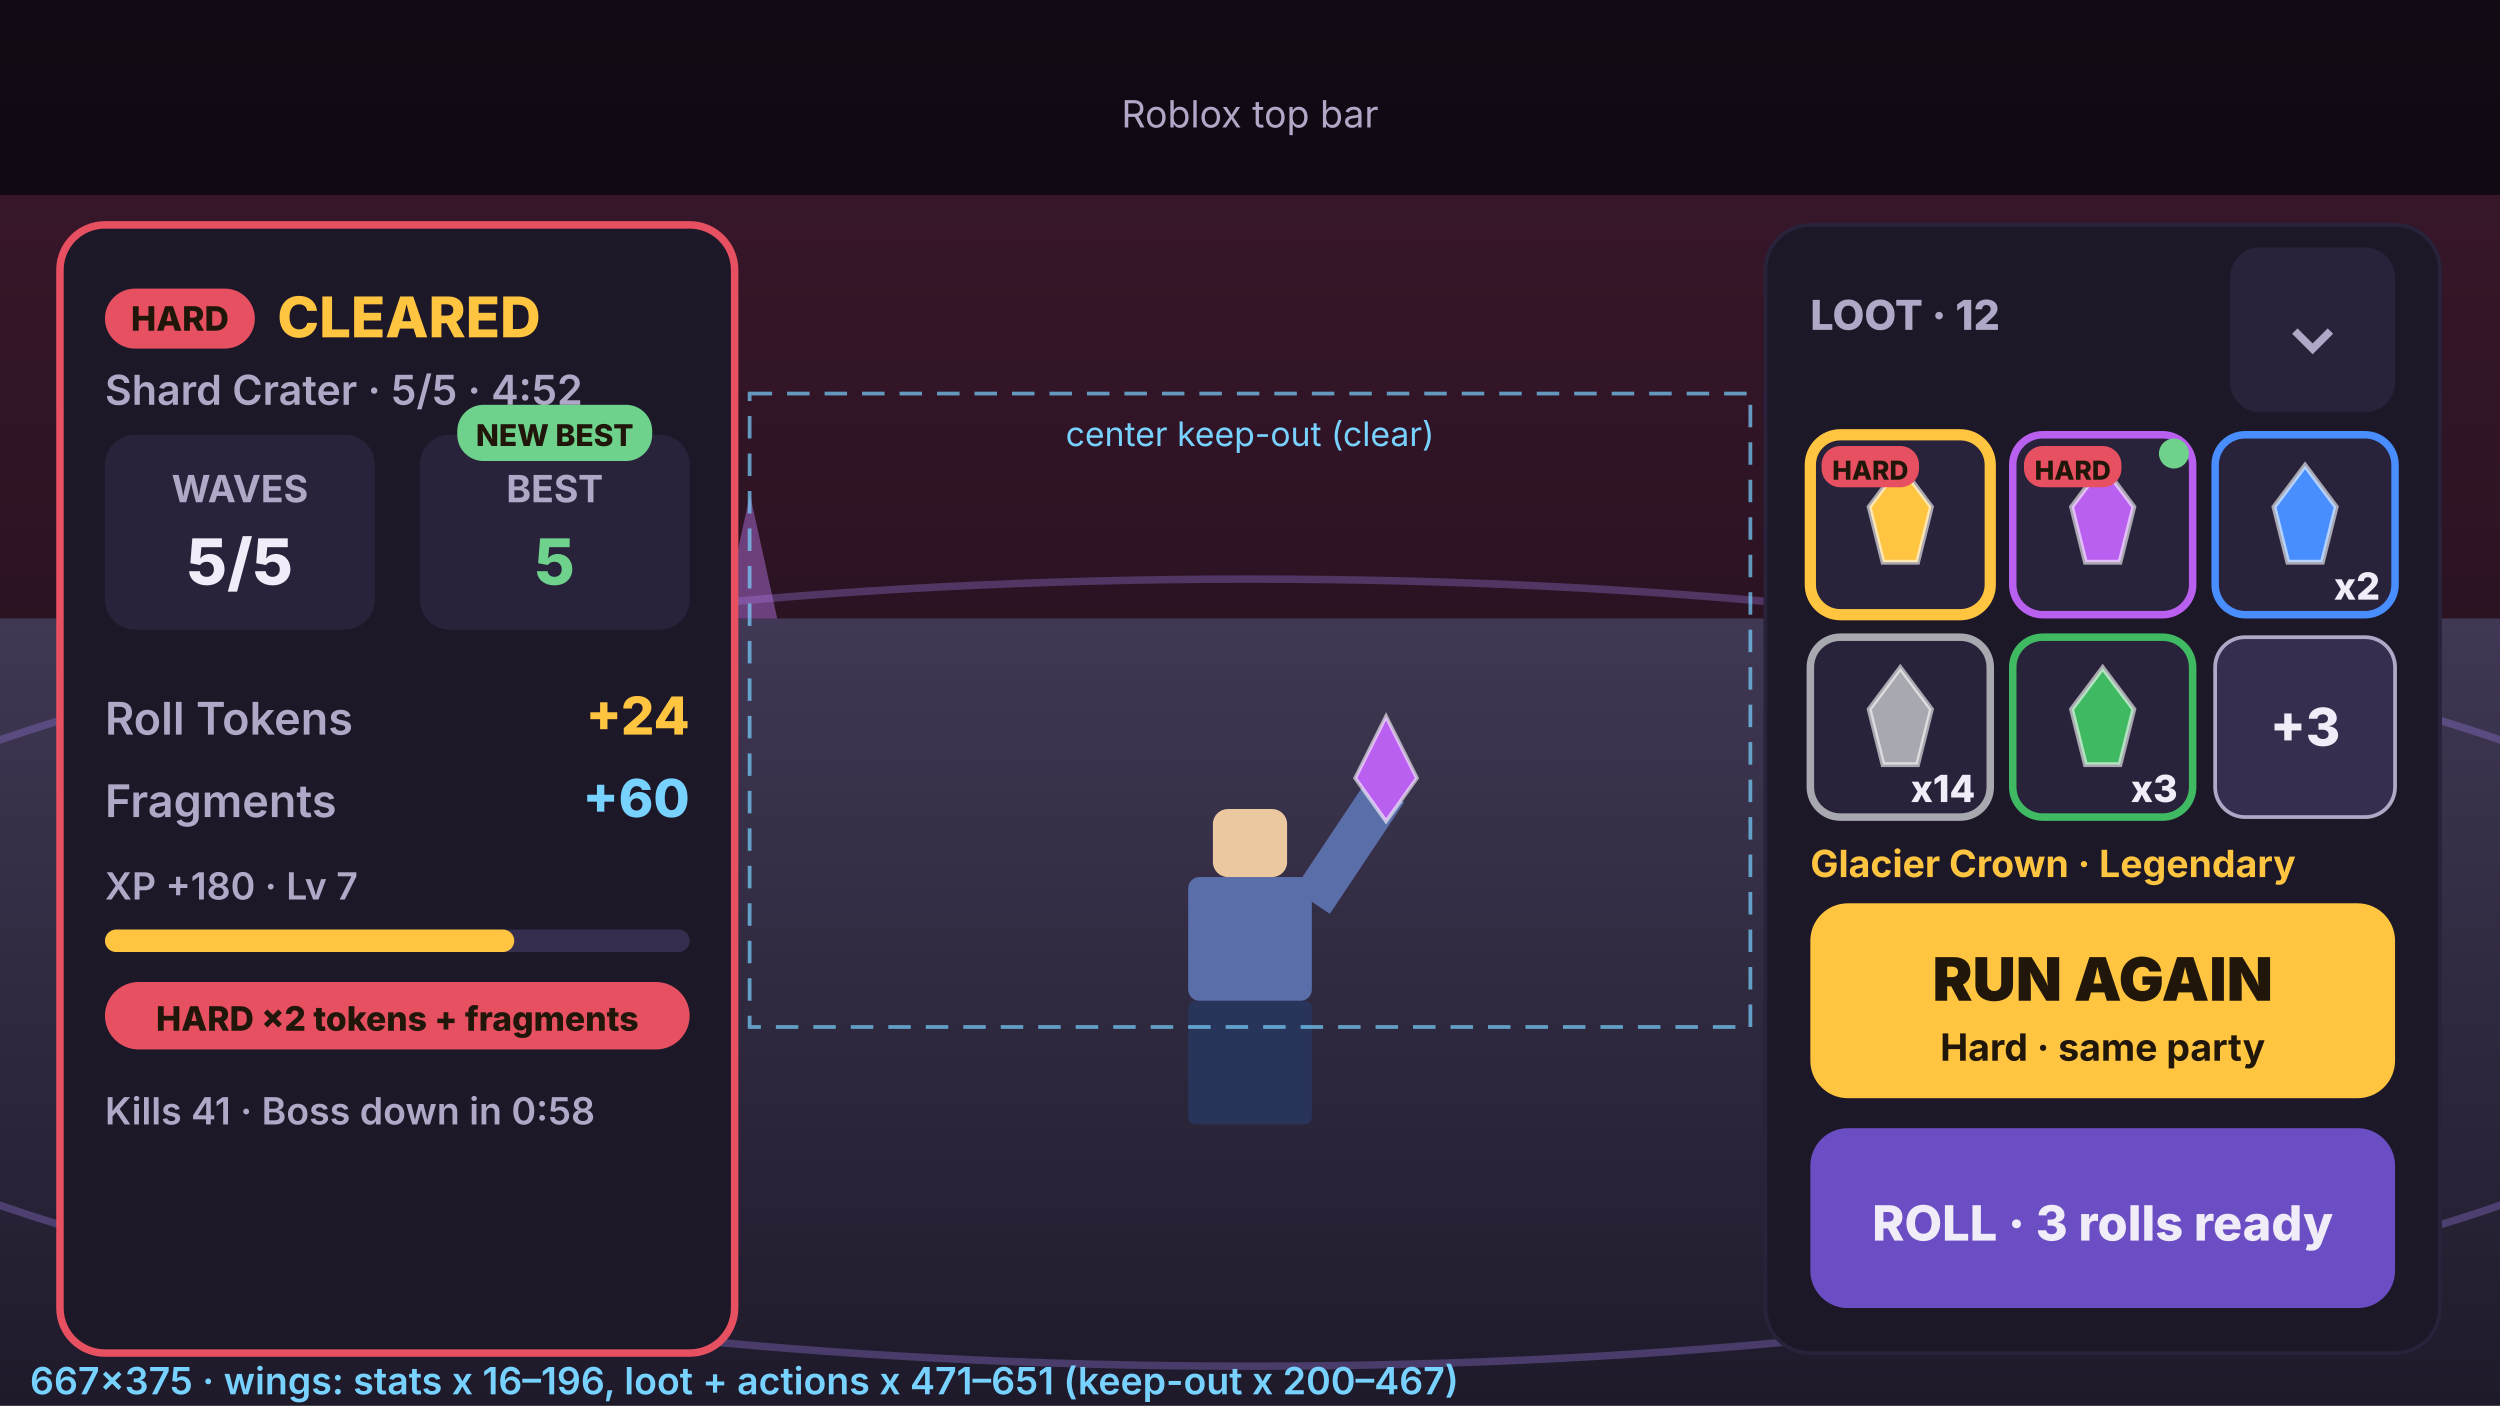
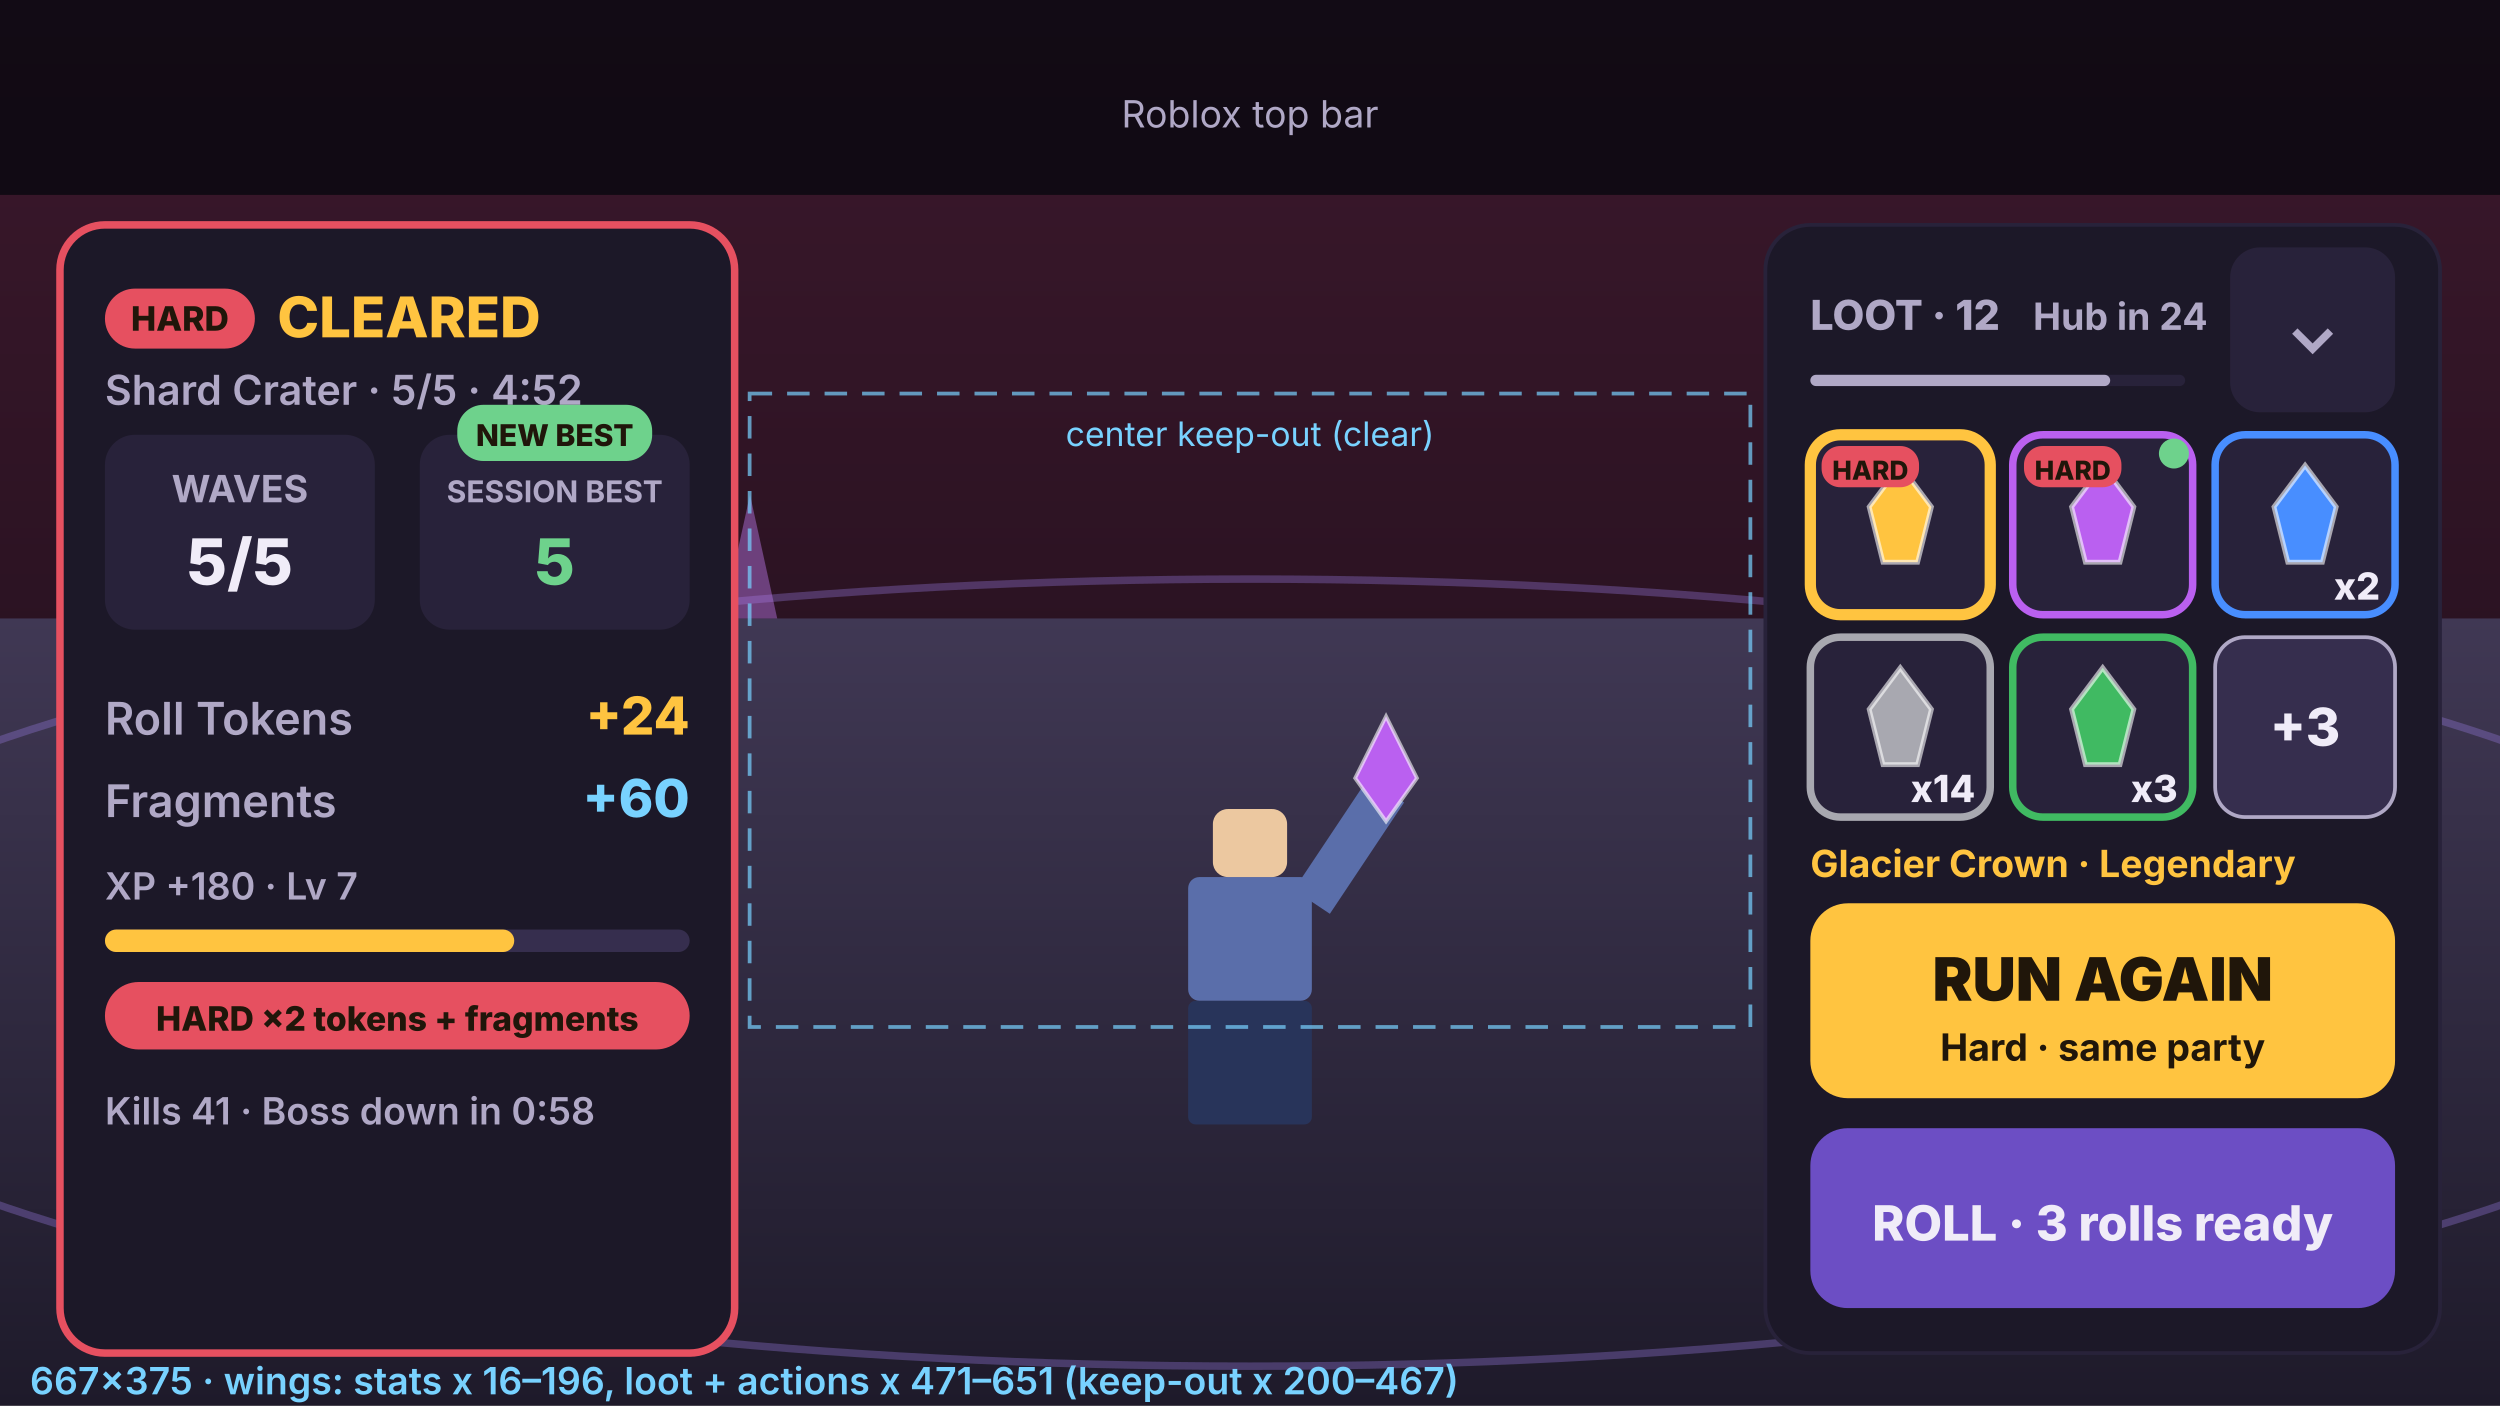
<svg xmlns="http://www.w3.org/2000/svg" width="667" height="375" viewBox="0 0 667 375">
  <defs>
    <linearGradient id="asky" x1="0" y1="0" x2="0" y2="1">
      <stop offset="0" stop-color="rgb(60,24,44)" />
      <stop offset="1" stop-color="rgb(22,12,22)" />
    </linearGradient>
    <linearGradient id="agnd" x1="0" y1="0" x2="0" y2="1">
      <stop offset="0" stop-color="rgb(64,56,84)" />
      <stop offset="1" stop-color="rgb(30,26,42)" />
    </linearGradient>
  </defs>
  <rect x="0" y="0" width="667" height="375" rx="0" fill="url(#asky)" />
  <polygon points="0,165.0 667,165.0 667,375 0,375" fill="url(#agnd)" />
  <ellipse cx="333.5" cy="259.5" rx="413.54" ry="105.0" fill="none" stroke="rgb(150,120,220)" stroke-opacity="0.35" stroke-width="2" />
  <polygon points="53.36,105.0 66.56,165.0 40.16,165.0" fill="rgb(120,170,255)" opacity="0.45" />
  <polygon points="600.3,117.0 610.86,165.0 589.74,165.0" fill="rgb(186,120,232)" opacity="0.45" />
  <polygon points="200.1,132.0 207.36,165.0 192.84,165.0" fill="rgb(186,120,232)" opacity="0.45" />
  <polygon points="480.24,129.0 488.16,165.0 472.32,165.0" fill="rgb(120,170,255)" opacity="0.45" />
  <rect x="317.0" y="267.0" width="33.0" height="33.0" rx="2" fill="rgb(40,52,90)" />
  <rect x="317.0" y="234.0" width="33.0" height="33.0" rx="3" fill="rgb(90,110,170)" />
  <rect x="323.6" y="215.85" width="19.8" height="18.15" rx="4" fill="rgb(236,200,160)" />
  <line x1="350.0" y1="240.6" x2="369.8" y2="210.9" stroke="rgb(90,110,170)" stroke-width="11.55" />
  <polygon points="369.8,191.1 378.05,207.6 369.8,219.15 361.55,207.6" fill="rgb(186,96,240)" stroke="white" stroke-opacity="0.6" />
  <rect x="0" y="0" width="667" height="52" rx="0" fill="rgb(10,8,16)" opacity="0.85" />
  <text x="333.5" y="34" font-family="'Builder Sans','BuilderSans','Inter','Segoe UI',Arial,sans-serif" font-size="10" font-weight="400" fill="rgb(176,168,198)" text-anchor="middle">Roblox top bar</text>
  <rect x="200" y="105" width="267" height="169" rx="0" fill="none" stroke="rgb(120,210,255)" stroke-width="1" stroke-dasharray="6 4" stroke-opacity="0.7" />
  <text x="333.5" y="119" font-family="'Builder Sans','BuilderSans','Inter','Segoe UI',Arial,sans-serif" font-size="9" font-weight="400" fill="rgb(120,210,255)" text-anchor="middle">center keep-out (clear)</text>
  <rect x="16" y="60" width="180" height="301" rx="12" fill="rgb(28,24,40)" stroke="rgb(230,80,96)" stroke-width="2" />
  <rect x="28" y="77" width="40" height="16" rx="8.0" fill="rgb(230,80,96)" />
  <text x="48.0" y="88.24" font-family="'Builder Sans','BuilderSans','Inter','Segoe UI',Arial,sans-serif" font-size="9" font-weight="800" fill="rgb(32,22,10)" text-anchor="middle">HARD</text>
  <text x="74" y="90" font-family="'Builder Sans','BuilderSans','Inter','Segoe UI',Arial,sans-serif" font-size="15" font-weight="800" fill="rgb(255,196,64)" text-anchor="start">CLEARED</text>
  <text x="28" y="108" font-family="'Builder Sans','BuilderSans','Inter','Segoe UI',Arial,sans-serif" font-size="11" font-weight="600" fill="rgb(176,168,198)" text-anchor="start">Shard Crater · 5/5 · 4:52</text>
  <rect x="28" y="116" width="72.0" height="52" rx="8" fill="rgb(40,34,58)" />
  <text x="64.0" y="134" font-family="'Builder Sans','BuilderSans','Inter','Segoe UI',Arial,sans-serif" font-size="10" font-weight="700" fill="rgb(176,168,198)" text-anchor="middle">WAVES</text>
  <text x="64.0" y="156" font-family="'Builder Sans','BuilderSans','Inter','Segoe UI',Arial,sans-serif" font-size="17" font-weight="800" fill="rgb(240,236,248)" text-anchor="middle">5/5</text>
  <rect x="112.0" y="116" width="72.0" height="52" rx="8" fill="rgb(40,34,58)" />
-   <text x="148.0" y="134" font-family="'Builder Sans','BuilderSans','Inter','Segoe UI',Arial,sans-serif" font-size="10" font-weight="700" fill="rgb(176,168,198)" text-anchor="middle">BEST</text>
+   <text x="148.0" y="134" font-family="'Builder Sans','BuilderSans','Inter','Segoe UI',Arial,sans-serif" font-size="8" font-weight="700" fill="rgb(176,168,198)" text-anchor="middle">SESSION BEST</text>
  <text x="148.0" y="156" font-family="'Builder Sans','BuilderSans','Inter','Segoe UI',Arial,sans-serif" font-size="17" font-weight="800" fill="rgb(110,210,140)" text-anchor="middle">5</text>
  <rect x="122.0" y="108" width="52" height="15" rx="7" fill="rgb(110,210,140)" />
  <text x="148.0" y="119" font-family="'Builder Sans','BuilderSans','Inter','Segoe UI',Arial,sans-serif" font-size="8" font-weight="800" fill="rgb(32,22,10)" text-anchor="middle">NEW BEST</text>
  <text x="28" y="196" font-family="'Builder Sans','BuilderSans','Inter','Segoe UI',Arial,sans-serif" font-size="12" font-weight="600" fill="rgb(176,168,198)" text-anchor="start">Roll Tokens</text>
  <text x="184" y="196" font-family="'Builder Sans','BuilderSans','Inter','Segoe UI',Arial,sans-serif" font-size="14" font-weight="800" fill="rgb(255,196,64)" text-anchor="end">+24</text>
  <text x="28" y="218" font-family="'Builder Sans','BuilderSans','Inter','Segoe UI',Arial,sans-serif" font-size="12" font-weight="600" fill="rgb(176,168,198)" text-anchor="start">Fragments</text>
  <text x="184" y="218" font-family="'Builder Sans','BuilderSans','Inter','Segoe UI',Arial,sans-serif" font-size="14" font-weight="800" fill="rgb(120,210,255)" text-anchor="end">+60</text>
  <text x="28" y="240" font-family="'Builder Sans','BuilderSans','Inter','Segoe UI',Arial,sans-serif" font-size="10" font-weight="600" fill="rgb(176,168,198)" text-anchor="start">XP +180 · Lv 7</text>
  <rect x="28" y="248" width="156" height="6" rx="3.0" fill="rgb(54,46,78)" />
  <rect x="28" y="248" width="109.2" height="6" rx="3.0" fill="rgb(255,196,64)" />
  <rect x="28" y="262" width="156" height="18" rx="9" fill="rgb(230,80,96)" />
  <text x="106.0" y="275" font-family="'Builder Sans','BuilderSans','Inter','Segoe UI',Arial,sans-serif" font-size="9" font-weight="800" fill="rgb(32,22,10)" text-anchor="middle">HARD ×2 tokens + fragments</text>
  <text x="28" y="300" font-family="'Builder Sans','BuilderSans','Inter','Segoe UI',Arial,sans-serif" font-size="10" font-weight="600" fill="rgb(176,168,198)" text-anchor="start">Kills 41 · Boss down in 0:58</text>
  <rect x="471" y="60" width="180" height="301" rx="12" fill="rgb(28,24,40)" stroke="rgb(40,34,58)" stroke-width="1" />
  <text x="483" y="88" font-family="'Builder Sans','BuilderSans','Inter','Segoe UI',Arial,sans-serif" font-size="11" font-weight="800" fill="rgb(176,168,198)" text-anchor="start">LOOT · 12</text>
+   <rect x="483" y="100" width="100" height="3" rx="1.5" fill="rgb(40,34,58)" />
+   <rect x="483" y="100" width="80.0" height="3" rx="1.5" fill="rgb(176,168,198)" />
+   <text x="589" y="88" font-family="'Builder Sans','BuilderSans','Inter','Segoe UI',Arial,sans-serif" font-size="10" font-weight="700" fill="rgb(176,168,198)" text-anchor="end">Hub in 24</text>
  <rect x="595" y="66" width="44" height="44" rx="8" fill="rgb(40,34,58)" />
  <text x="617.0" y="94.3" font-family="'Builder Sans','BuilderSans','Inter','Segoe UI',Arial,sans-serif" font-size="18" font-weight="700" fill="rgb(176,168,198)" text-anchor="middle">⌄</text>
  <rect x="483" y="116" width="48" height="48" rx="8" fill="rgb(40,34,58)" stroke="rgb(255,196,64)" stroke-width="3" />
  <g transform="translate(507.0,138.0) scale(0.9230769)">
    <polygon points="0,-15 9,-3 5,13 -5,13 -9,-3" fill="rgb(255,196,64)" stroke="white" stroke-opacity="0.6" stroke-width="1.4" />
  </g>
  <rect x="486" y="119" width="26" height="11" rx="5" fill="rgb(230,80,96)" />
  <text x="499" y="128" font-family="'Builder Sans','BuilderSans','Inter','Segoe UI',Arial,sans-serif" font-size="7" font-weight="800" fill="rgb(32,22,10)" text-anchor="middle">HARD</text>
  <rect x="537" y="116" width="48" height="48" rx="8" fill="rgb(40,34,58)" stroke="rgb(186,96,240)" stroke-width="2" />
  <g transform="translate(561.0,138.0) scale(0.9230769)">
    <polygon points="0,-15 9,-3 5,13 -5,13 -9,-3" fill="rgb(186,96,240)" stroke="white" stroke-opacity="0.6" stroke-width="1.4" />
  </g>
  <rect x="540" y="119" width="26" height="11" rx="5" fill="rgb(230,80,96)" />
  <text x="553" y="128" font-family="'Builder Sans','BuilderSans','Inter','Segoe UI',Arial,sans-serif" font-size="7" font-weight="800" fill="rgb(32,22,10)" text-anchor="middle">HARD</text>
  <circle cx="580" cy="121" r="4" fill="rgb(110,210,140)" />
  <rect x="591" y="116" width="48" height="48" rx="8" fill="rgb(40,34,58)" stroke="rgb(72,142,255)" stroke-width="2" />
  <g transform="translate(615.0,138.0) scale(0.9230769)">
    <polygon points="0,-15 9,-3 5,13 -5,13 -9,-3" fill="rgb(72,142,255)" stroke="white" stroke-opacity="0.6" stroke-width="1.4" />
  </g>
  <text x="635" y="160" font-family="'Builder Sans','BuilderSans','Inter','Segoe UI',Arial,sans-serif" font-size="10" font-weight="800" fill="rgb(240,236,248)" text-anchor="end">x2</text>
  <rect x="483" y="170" width="48" height="48" rx="8" fill="rgb(40,34,58)" stroke="rgb(168,168,176)" stroke-width="2" />
  <g transform="translate(507.0,192.0) scale(0.9230769)">
    <polygon points="0,-15 9,-3 5,13 -5,13 -9,-3" fill="rgb(168,168,176)" stroke="white" stroke-opacity="0.6" stroke-width="1.4" />
  </g>
  <text x="527" y="214" font-family="'Builder Sans','BuilderSans','Inter','Segoe UI',Arial,sans-serif" font-size="10" font-weight="800" fill="rgb(240,236,248)" text-anchor="end">x14</text>
  <rect x="537" y="170" width="48" height="48" rx="8" fill="rgb(40,34,58)" stroke="rgb(64,186,98)" stroke-width="2" />
  <g transform="translate(561.0,192.0) scale(0.9230769)">
    <polygon points="0,-15 9,-3 5,13 -5,13 -9,-3" fill="rgb(64,186,98)" stroke="white" stroke-opacity="0.6" stroke-width="1.4" />
  </g>
  <text x="581" y="214" font-family="'Builder Sans','BuilderSans','Inter','Segoe UI',Arial,sans-serif" font-size="10" font-weight="800" fill="rgb(240,236,248)" text-anchor="end">x3</text>
  <rect x="591" y="170" width="48" height="48" rx="8" fill="rgb(54,46,78)" stroke="rgb(176,168,198)" stroke-width="1" />
  <text x="615.0" y="199.0" font-family="'Builder Sans','BuilderSans','Inter','Segoe UI',Arial,sans-serif" font-size="14" font-weight="800" fill="rgb(240,236,248)" text-anchor="middle">+3</text>
  <text x="483" y="234" font-family="'Builder Sans','BuilderSans','Inter','Segoe UI',Arial,sans-serif" font-size="10" font-weight="700" fill="rgb(255,196,64)" text-anchor="start">Glacier Crown · Legendary</text>
  <rect x="483" y="241" width="156" height="52" rx="10" fill="rgb(255,196,64)" />
  <text x="561.0" y="267.0" font-family="'Builder Sans','BuilderSans','Inter','Segoe UI',Arial,sans-serif" font-size="16" font-weight="900" fill="rgb(32,22,10)" text-anchor="middle">RUN AGAIN</text>
  <text x="561.0" y="283.0" font-family="'Builder Sans','BuilderSans','Inter','Segoe UI',Arial,sans-serif" font-size="10" font-weight="700" fill="rgb(32,22,10)" text-anchor="middle">Hard · same party</text>
  <rect x="483" y="301" width="156" height="48" rx="10" fill="rgb(108,78,196)" />
  <text x="561.0" y="331" font-family="'Builder Sans','BuilderSans','Inter','Segoe UI',Arial,sans-serif" font-size="13" font-weight="800" fill="rgb(240,236,248)" text-anchor="middle">ROLL · 3 rolls ready</text>
  <text x="8" y="372" font-family="'Builder Sans','BuilderSans','Inter','Segoe UI',Arial,sans-serif" font-size="10" font-weight="600" fill="rgb(120,210,255)" text-anchor="start">667×375 · wings: stats x 16–196, loot + actions x 471–651 (keep-out x 200–467)</text>
</svg>
